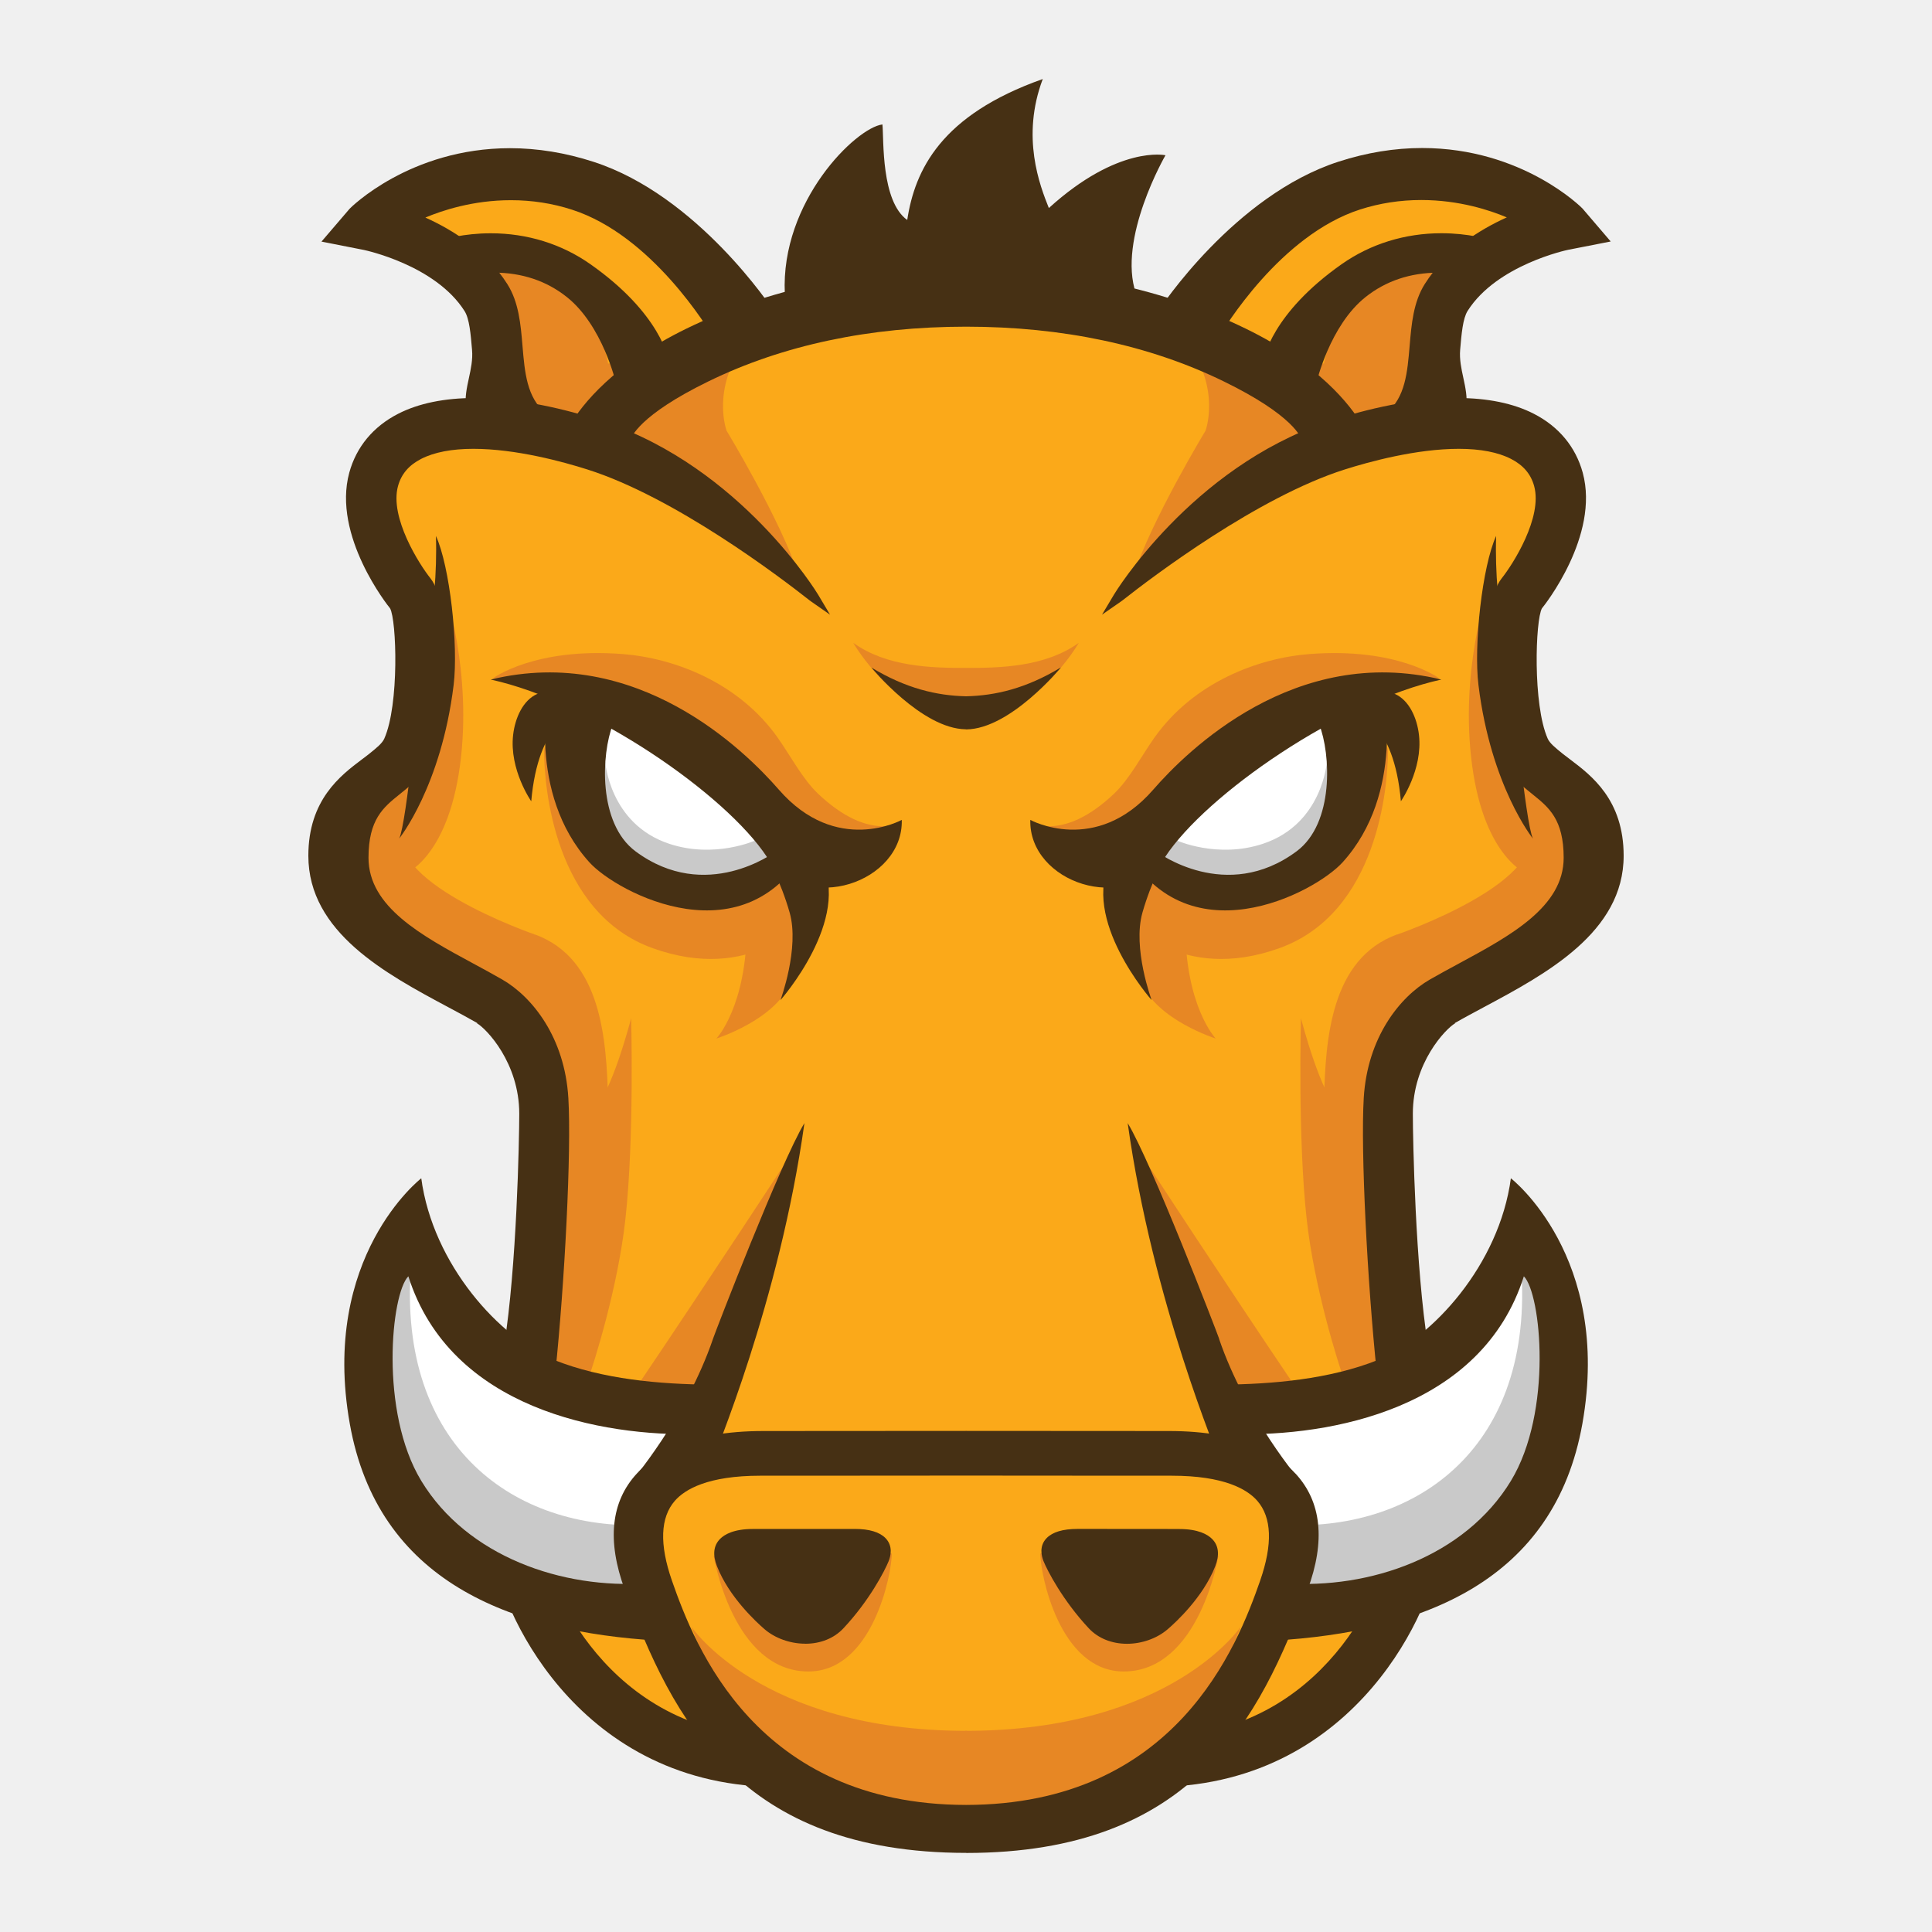
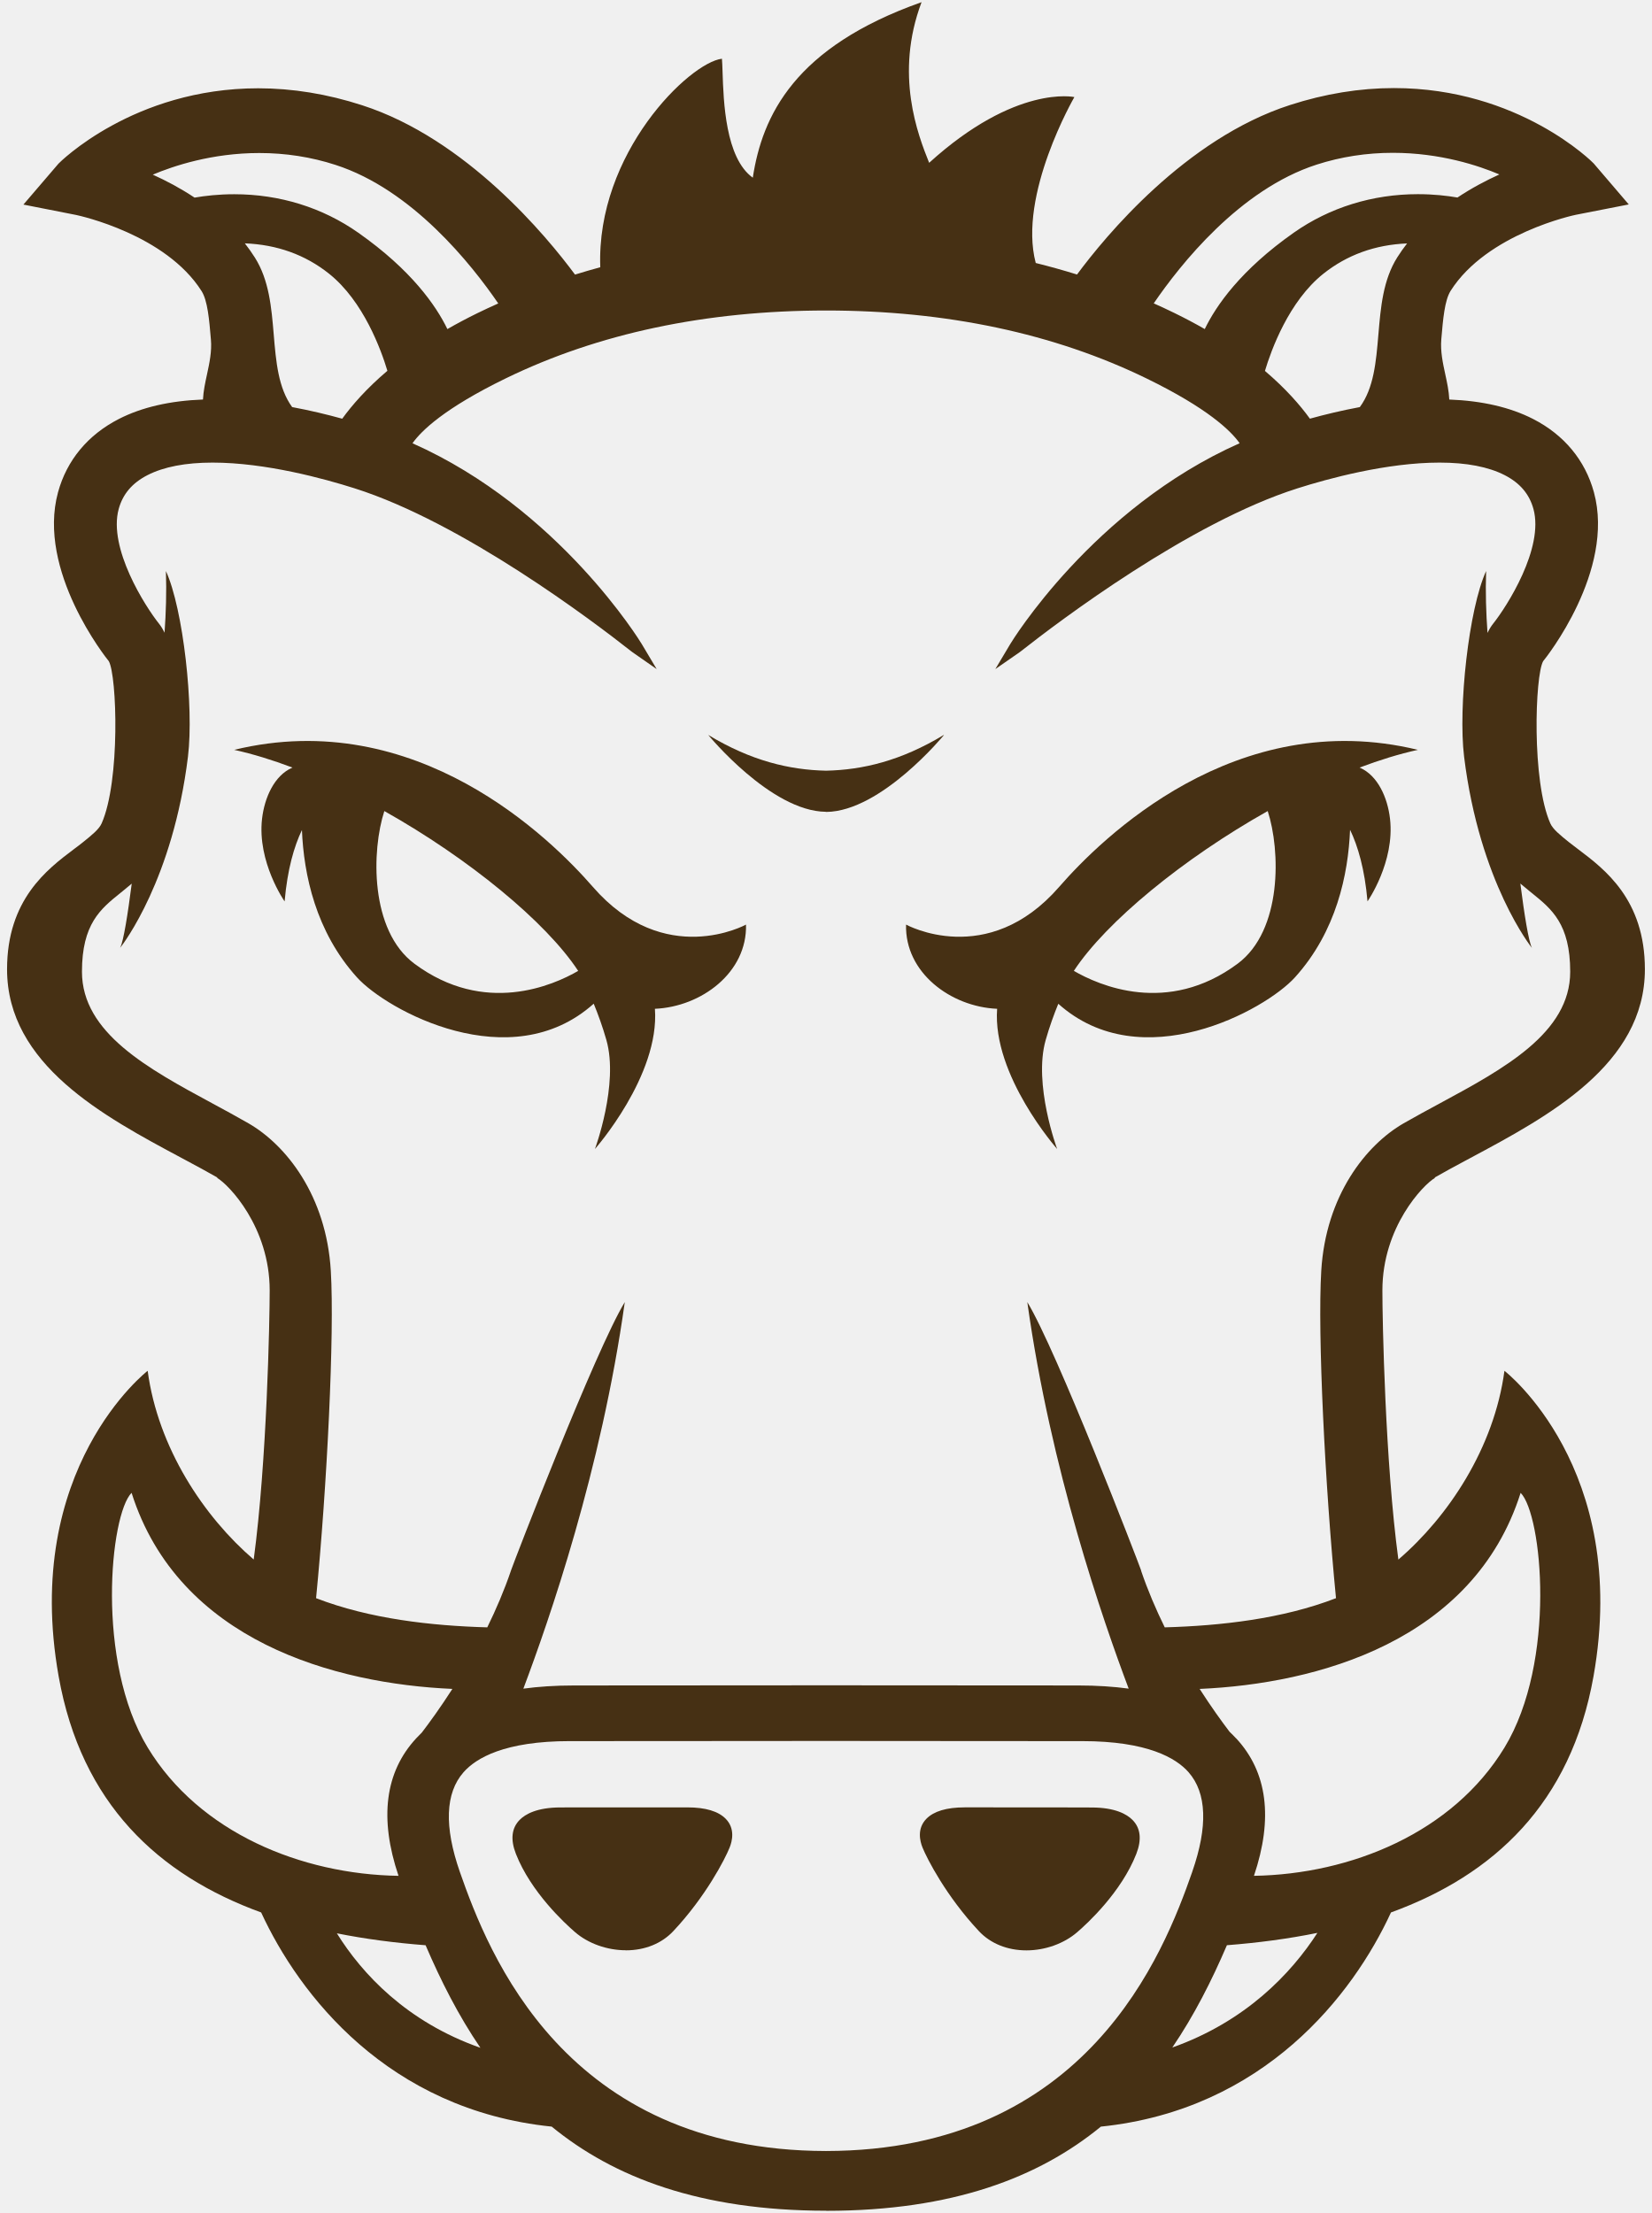
- <svg xmlns="http://www.w3.org/2000/svg" viewBox="0 0 300 300">
-   <path d="M61.045 79.22s4.718 18.193 5.39 24.259c.675 6.064-12.128 19.54-12.128 26.279 0 6.74 2.691 18.87 17.518 24.935 14.827 6.065 16.847 21.563 16.847 31 0 9.433-5.39 27.626-5.39 27.626s-3.368 45.148 14.825 53.234c18.192 8.086 14.151 8.086 18.192 8.086 4.037 0 33.688 12.136 51.21 7.416 17.523-4.711 22.234-10.105 22.234-10.105s17.523 1.348 22.908-14.151c5.394-15.492 8.757-47.84 6.735-62.665s-4.72-34.362 7.408-41.105c12.129-6.734 24.931-14.825 22.908-21.56S236.9 116.297 236.9 116.297s-2.697-16.84-.683-20.885c2.023-4.038 14.151-14.152 7.409-21.56-6.734-7.409-18.871-7.409-18.871-7.409l-15.491 1.34s-26.27-23.59-60.641-22.242c-34.346 1.348-55.914 22.234-55.914 22.234s-11.454-4.044-21.562 0c-10.114 4.045-12.128 0-10.106 11.454z" fill="#fba919" />
-   <g fill="#e78724">
-     <path d="M122.623 179.552s-13.345 20.404-23.133 34.884c-1.514 2.24 9.788 2.395 9.788 2.395l13.346-37.28zm6.353-42.303s-4.022 10.035-6.226 15.355c-2.392 5.783-11.511 8.66-11.511 8.66s4.728-4.958 4.728-17.519c0-5.262 6.802-7.359 6.802-7.359l6.208.872z" />
-     <path d="M124.909 142.92s-8.242 9.81-23.544 4.317c-15.306-5.493-16.874-25.117-16.874-30.611s29.04 5.494 32.964 7.849 11.378 11.772 7.454 18.445zM67.104 38.09s14.126-2.75 23.544 4.707c9.422 7.456 12.165 13.344 12.165 13.344L86.939 68.724s-7.67-3.557-10.026-13.761c-2.353-10.203-.783-14.911-9.81-16.873z" />
-     <path d="M120.79 114.585c-6.084-8.634-16.107-12.4-24.11-13.025-13.646-1.066-20.125 3.758-20.125 3.758s22.349.946 28.79 9.407c11.992 15.746 29.487 17.025 32.284 13.567-3.235.161-6.793-1.442-10.602-5.043-2.38-2.253-4.309-5.924-6.239-8.664zm-37.73 30.528s-24.795-8.525-20.084-17.156c4.71-8.635.962-13.34.962-13.34s-13.847 10.337-10.32 21.324c2.17 6.742 5.808 11.626 25.783 20.984 9.58 17.793 1.978 49.829 2.434 49.977.759.246 13.452-6.274 12.585-36.246-.263-9.209-.995-21.765-11.355-25.555zm32.495-91.666c-10.398 5.283-24.642 12.638-24.642 12.638l5.606 2.804c-.534.868-.793 1.385-.793 1.385l5.748 2.616s14.044 10.176 22.653 16.717c-2.87-8.835-11.298-22.717-11.298-22.717s-2.393-6.378 2.713-13.444zm34.54 215.317c-31.958 0-42.783-16.223-42.783-16.223l4.995 12.161c1.888 5.263 22.027 21.634 37.74 21.634" />
-     <path d="M110.815 241.575s2.94 17.97 14.713 17.97c10.004 0 12.952-15.179 12.952-18.316l-27.666.346zm-19.593-27.1c1.046-2.88 4.709-14.522 5.885-25.116 1.406-12.69.897-31.249.897-31.249s-3.141 12.166-5.896 14.132c-2.746 1.96-7.853 15.302-7.853 15.302s-2.738 19.862-4.037 26.538c3.602.722 6.628-1.4 10.986.393zm-28.43-78.732s6.668-2.356 8.634-16.874c1.96-14.521-2.357-27.079-2.357-27.079s.392 20.014-1.961 23.94c-2.357 3.922-4.317 5.1-7.065 10.204-2.749 5.103 1.176 8.239 2.749 9.81z" />
-   </g>
-   <path d="m70.755 41.524-1.361-.864c-4.015.137 1.362.864 1.362.864z" fill="#fdc168" />
-   <path d="M120.987 49.146s-6.278-1.046-9.419-5.754c-3.14-4.71-12.034-14.13-26.213-14.235-14.176-.107-28.204 3.768-28.204 3.768l12.244 7.73c1.296-.042 3.56-.025 7.305.098 15.366.51 17.732 15.705 17.732 15.705l54.162-7.457" fill="#fba919" />
-   <path d="M126.216 133.094s-7.326 7.326-18.576 4.97c-11.251-2.354-18.055-7.325-18.578-15.96-.523-8.634 2.357-12.034 2.357-12.034s12.564 3.93 18.583 9.16c6.019 5.238 10.467 13.608 16.223 13.871z" fill="#fff" />
-   <path d="M117.352 130.48s-6.353 2.902-13.455.537c-9.297-3.1-9.917-12.77-9.917-12.77s-5.702 16.737 10.287 19.959c12.825 2.583 20.41-4.848 20.41-4.848l-7.325-2.878z" fill="#c9c9c9" />
-   <g fill="#463014">
-     <path d="M121.866 45.596c-.684-14.354 11.083-25.787 15.16-26.272.225 2.432-.227 11.919 3.848 14.836 1.187-7.746 5.2-16.29 21.045-21.889-3.394 9-.453 16.54.947 20.034 10.82-9.82 18.11-8.198 18.11-8.198s-7.518 12.973-4.577 21.486c-21.721-1.704-54.427 2.307-54.533.003zM75.817 67.459c-5.182-4.3-1.32-8.29-1.729-13.175-.222-2.599-.427-5.052-1.285-6.406-4.77-7.53-16.018-9.815-16.133-9.839l-5.279-1.034 3.495-4.09c.452-.53 14.809-14.225 37.026-7.055 15.541 5.013 27.044 22.007 27.472 22.695l-7.787 3.663c-.09-.145-9.184-16.119-22.513-20.417-10.772-3.478-20.705-.17-24.964 1.998 4.522 1.806 10.434 5.094 14.003 10.72 1.686 2.655 1.965 6.002 2.237 9.24.361 4.288.698 8.336 3.856 10.957l-8.387 2.743zm-13.842 62.765s6.53-8.097 8.464-23.852c.76-6.206-.59-18.446-2.749-23.155.392 11.578-2.55 23.155-2.55 23.155s-1.982 21.497-3.158 23.852z" />
-     <path d="M96.41 59.281c-.004-.016-2.096-9.158-7.894-13.773-8.182-6.507-18.17-3.045-18.267-3.015l-1.447-4.481c.485-.156 11.906-3.754 22.423 3.642 10.582 7.439 11.857 14.181 11.964 14.926l-6.776 2.701zm-13.923 65.136s-3.426-4.904-2.81-10.297c.307-2.664 1.541-5.397 3.745-6.367 4.094-1.793 5.912 2.845 5.912 2.845s-5.764 1.422-6.842 13.822z" />
-     <path d="M120.099 131.893c.143.268.216.417.216.417s-10.685 8.019-21.634-.118c-5.863-4.358-5.308-15.138-3.513-19.71 4.67 1.061 8.63 2.969 11.941 5.197-4.183-3.733-7.846-6.48-7.836-6.545l-4.755-1.349-9.242-3.165c-.119.707-3.49 16.51 6.24 27.274 4.314 4.777 24.533 15.467 34.133-2.812l-5.55.83z" />
-     <path d="M119.095 133.07c6.016 9.155 21.194 3.923 20.933-5.757 0 0-10.142 5.598-19.101-4.708-5.232-6.01-21.996-22.604-44.727-17.086 15.698 3.453 36.48 17.793 42.895 27.562z" />
-     <path d="M74.077 158.905c1.447.836 6.55 6.121 6.553 14.027 0 3.964-.395 23.879-2.357 36.044 2.952 1.918 5.008 2.325 7.946 4.28 1.472-14.09 2.526-34.512 2.034-42.756-.559-9.398-5.591-15.705-10.253-18.394a187.257 187.257 0 0 0-4.523-2.498c-7.992-4.318-16.256-8.786-16.256-16.414 0-5.967 2.319-7.833 4.777-9.812l.264-.214c1.628-1.317 3.478-2.81 4.571-5.262 2.985-6.704 3.47-23.78 0-28.116-1.726-2.162-6.364-9.43-5.032-14.307.51-1.866 1.686-3.248 3.593-4.226 2.023-1.036 4.753-1.563 8.116-1.563 6.603 0 13.93 2.007 17.703 3.207 13.502 4.276 29.79 16.61 34.461 20.294l.23.172 2.985 2.08-1.866-3.132c-.115-.198-11.948-19.66-33.113-26.798-4.12-1.39-12.202-3.716-20.153-3.716-4.728 0-8.75.822-11.931 2.45-3.873 1.982-6.496 5.147-7.59 9.144-2.672 9.8 6.036 20.712 6.332 21.066 1.02 1.809 1.447 14.965-.897 20.236-.32.723-1.2 1.439-2.327 2.343-.345.28-.74.576-1.159.888-3.305 2.492-8.305 6.266-8.305 14.957 0 11.89 12.063 18.345 21.749 23.525 1.595.855 3.108 1.66 4.481 2.45z" />
-     <path d="M75.817 67.459c-5.182-4.3-1.32-8.29-1.729-13.175-.222-2.599-.427-5.052-1.285-6.406-4.77-7.53-16.018-9.815-16.133-9.839l-5.279-1.034 3.495-4.09c.452-.53 14.809-14.225 37.026-7.055 15.541 5.013 27.044 22.007 27.472 22.695l-7.787 3.663c-.09-.145-9.184-16.119-22.513-20.417-10.772-3.478-20.705-.17-24.964 1.998 4.522 1.806 10.434 5.094 14.003 10.72 1.686 2.655 1.965 6.002 2.237 9.24.361 4.288.698 8.336 3.856 10.957l-8.387 2.743z" />
-     <path d="m75.649 68.34-.335-.278c-3.843-3.182-3.161-6.331-2.501-9.365.3-1.398.617-2.854.488-4.342-.21-2.5-.41-4.86-1.164-6.052-4.539-7.17-15.516-9.464-15.623-9.489l-6.595-1.299 4.375-5.106c.082-.09 9.3-9.398 24.906-9.398 4.26 0 8.617.707 12.95 2.113 16.216 5.23 27.793 22.85 27.9 23.023l.469.748-9.218 4.342-.37-.584c-.987-1.686-9.727-16.1-22.094-20.088-3.034-.987-6.233-1.48-9.505-1.48-5.92 0-10.723 1.62-13.28 2.697 4.276 1.924 9.448 5.164 12.729 10.336 1.784 2.82 2.072 6.257 2.351 9.58.346 4.135.675 8.025 3.577 10.434l1.094.904-10.147 3.33z" />
-     <path d="M96.41 59.281c-.004-.016-2.096-9.158-7.894-13.773-8.182-6.507-18.17-3.045-18.267-3.015l-1.447-4.481c.485-.156 11.906-3.754 22.423 3.642 10.582 7.439 11.857 14.181 11.964 14.926l-6.776 2.701z" />
-     <path d="m95.842 60.35-.204-.9c-.021-.087-2.072-8.916-7.62-13.326-3.16-2.516-6.972-3.79-11.322-3.79-3.396 0-5.92.814-6.195.904l-.75.255-1.94-5.978.747-.238c.338-.107 3.364-1.053 7.656-1.053 5.657 0 11.002 1.661 15.466 4.802 10.854 7.63 12.178 14.678 12.293 15.459l.099.616-8.206 3.273zM76.696 40.762c4.648 0 8.905 1.43 12.301 4.131 4.926 3.923 7.242 10.846 7.943 13.33l5.337-2.128c-.483-1.885-2.61-7.54-11.512-13.798-4.257-2.993-9.156-4.509-14.562-4.509-2.967 0-5.27.472-6.41.76l.962 2.977a23.313 23.313 0 0 1 5.941-.763zm48.339 214.47c-2.32 0-4.686-.84-6.326-2.26-1.256-1.083-5.501-4.984-7.374-9.761-.699-1.787-.543-3.215.472-4.245.699-.704 2.15-1.547 5.094-1.547l2.095-.003c2.5-.003 6.701-.003 10.295-.003h3.445c2.245 0 3.848.485 4.769 1.43 1.184 1.218.806 2.772.477 3.586-.576 1.43-2.96 6.085-7.006 10.402-1.447 1.554-3.552 2.409-5.928 2.409zm2.43-121.628-8.371-.539s2.14 3.773 3.526 8.652c1.565 5.517-1.431 13.584-1.431 13.584s11.162-12.638 6.276-21.7zm-10.452 143.73c-29.797-2.29-40.28-30.446-40.28-36.31l7.781.003h-3.89 3.89c.04 2.54 7.958 26.625 33.096 28.557l-.596 7.762z" />
-   </g>
-   <path d="M108.644 226.897c-.465-2.691-.513-5.243.055-7.751-2.265-1.702-6.328-2.335-9.377-3.33-2.5-1.579-15.253 1.611-24.512-9.588-11.602-14.028-9.16-22.406-9.16-22.406-2.976 3.305-5.854 2.039-10.393 17.448s2.13 26.148 14.562 36.928c5.87 5.09 14.176 7.186 21.313 7.992-2.393-2.401 4.087-2.648 8.551-4.317-.361-3.61.239-7.104 2.928-9.925 1.62-1.702 3.708-2.713 5.87-3.527.124-.28.223-.535.338-.806a7.264 7.264 0 0 1-.19-.756z" fill="#fff" />
-   <path d="M99.632 241.805c-.257-.757-.452-1.53-.643-2.305-.206-.847-1.234-3.25.033-.507a10.17 10.17 0 0 1-.696-2.155c-20.129-.026-37.643-13.846-34.255-42.905-2.632-3.499-6.324 7.055-6.324 7.055S47.675 230.25 73.7 241.59c8.675 3.782 16.339 6.494 18.148 5.4 3.765.765 7.17-1.86 8.444-3.588-.238-.53-.452-1.06-.641-1.599z" fill="#c9c9c9" />
-   <path d="M108.283 222.68c.03-2.454.532-4.83 1.718-7.196.082-.164.179-.32.267-.478-7.745-.066-16.667-.809-24.264-3.848-8.346-3.341-18.79-14.768-20.59-28.194 0 0-15.721 12.135-11.1 38.108 4.333 24.39 24.741 32.342 48.02 33.687.016-.158-2.615-5.592-1.785-8.918-13.213.962-27.998-4.144-35.127-15.886-6.528-10.738-4.695-29.083-2.014-31.772 6.553 20.664 30.111 24.865 44.887 24.504z" fill="#463014" />
-   <path d="M110.717 207.887c-4.189 12.292-12.745 22.24-12.745 22.24s11.77-.543 12.419-2.624c.481-1.537 10.627-25.284 14.521-53.11-3.663 6.02-13.837 32.43-14.195 33.483z" fill="#463014" />
-   <g fill="#e78724">
-     <path d="M177.394 179.552s13.34 20.404 23.132 34.884c1.515 2.24-9.791 2.395-9.791 2.395zm-6.356-42.303s4.024 10.035 6.224 15.355c2.393 5.783 11.512 8.66 11.512 8.66s-4.728-4.958-4.728-17.519c0-5.262-6.802-7.359-6.802-7.359l-6.2.872z" />
-     <path d="M175.1 142.92s8.241 9.81 23.547 4.317 16.875-25.117 16.875-30.611-29.04 5.494-32.965 7.849c-3.926 2.355-11.38 11.772-7.457 18.445zm57.804-104.83s-14.126-2.75-23.546 4.707c-9.423 7.456-12.17 13.344-12.17 13.344l15.87 12.582s7.672-3.556 10.024-13.76c2.351-10.203.78-14.911 9.81-16.873z" />
-     <path d="M179.227 114.585c6.083-8.634 16.103-12.4 24.109-13.025 13.647-1.066 20.122 3.758 20.122 3.758s-22.349.946-28.791 9.407c-11.993 15.746-29.481 17.025-32.279 13.567 3.232.161 6.792-1.442 10.6-5.043 2.375-2.253 4.308-5.924 6.232-8.664zm37.727 30.528s24.795-8.525 20.086-17.157c-4.709-8.642-.964-13.345-.964-13.345s13.85 10.336 10.318 21.321c-2.169 6.743-5.806 11.627-25.782 20.984-9.587 17.794-1.981 49.83-2.433 49.977-.765.247-13.453-6.273-12.59-36.245.264-9.2.996-21.765 11.356-25.556zm-32.492-91.666a5329.28 5329.28 0 0 1 24.64 12.638l-5.6 2.804c.535.868.798 1.385.798 1.385l-5.747 2.616S184.509 83.066 175.9 89.607c2.87-8.835 11.29-22.717 11.29-22.717s2.392-6.378-2.714-13.444zm-34.54 215.317c31.953 0 42.778-16.223 42.778-16.223l-4.991 12.161c-1.888 5.263-22.028 21.634-37.739 21.634" />
-     <path d="M189.201 241.575s-2.943 17.97-14.713 17.97c-10.003 0-12.95-15.179-12.95-18.316zm19.592-27.1c-1.046-2.88-4.708-14.522-5.887-25.116-1.411-12.69-.894-31.249-.894-31.249s3.141 12.166 5.884 14.132c2.75 1.96 7.85 15.302 7.85 15.302s2.733 19.862 4.033 26.538c-3.599.722-6.627-1.4-10.985.393zm28.434-78.732s-6.673-2.356-8.634-16.874c-1.962-14.521 2.355-27.079 2.355-27.079s-.394 20.014 1.957 23.94c2.352 3.924 4.317 5.1 7.063 10.204 2.747 5.102-1.184 8.239-2.746 9.81z" />
-   </g>
-   <path d="m229.254 41.524 1.365-.864c4.015.137-1.365.864-1.365.864z" fill="#fdc168" />
-   <path d="M179.03 49.146s6.28-1.046 9.418-5.754c3.141-4.71 12.038-14.13 26.216-14.235 14.178-.107 28.204 3.768 28.204 3.768l-12.244 7.73c-1.296-.042-3.56-.025-7.308.098-15.364.51-17.73 15.705-17.73 15.705l-54.154-7.457" fill="#fba919" />
-   <path d="M173.8 133.094s7.327 7.326 18.575 4.97c11.252-2.354 18.055-7.325 18.578-15.96.522-8.634-2.354-12.034-2.354-12.034s-12.56 3.93-18.577 9.16-10.464 13.608-16.222 13.871z" fill="#fff" />
-   <path d="M182.664 130.48s6.356 2.902 13.456.537c9.3-3.1 9.918-12.77 9.918-12.77s5.7 16.737-10.29 19.959c-12.822 2.583-20.408-4.848-20.408-4.848l7.324-2.878z" fill="#c9c9c9" />
-   <g fill="#463014">
-     <path d="M224.197 67.459c5.182-4.3 1.322-8.29 1.731-13.175.22-2.599.425-5.052 1.283-6.406 4.77-7.53 16.02-9.815 16.135-9.839l5.28-1.034-3.495-4.09c-.453-.53-14.81-14.225-37.027-7.055-15.54 5.013-27.044 22.007-27.471 22.695l7.786 3.663c.09-.145 9.185-16.119 22.522-20.417 10.772-3.478 20.705-.17 24.956 1.998-4.523 1.806-10.435 5.094-14.003 10.72-1.686 2.655-1.966 6.002-2.237 9.24-.362 4.288-.707 8.336-3.865 10.957l8.38 2.743zm13.838 62.765s-6.526-8.097-8.46-23.852c-.76-6.206.587-18.446 2.746-23.155-.393 11.578 2.553 23.155 2.553 23.155s1.985 21.497 3.161 23.852z" />
-     <path d="M203.607 59.281c.004-.016 2.097-9.158 7.896-13.773 8.18-6.507 18.17-3.045 18.263-3.015l1.455-4.481c-.485-.156-11.901-3.754-22.426 3.642-10.59 7.439-11.857 14.181-11.972 14.926l6.775 2.701zm13.924 65.136s3.425-4.904 2.806-10.297c-.304-2.664-1.538-5.397-3.741-6.367-4.095-1.793-5.91 2.845-5.91 2.845s5.763 1.422 6.845 13.822z" />
-     <path d="M179.918 131.893c-.142.268-.216.417-.216.417s10.68 8.019 21.63-.118c5.866-4.358 5.313-15.138 3.512-19.71-4.666 1.061-8.626 2.969-11.94 5.197 4.186-3.733 7.848-6.48 7.835-6.545l4.759-1.349 9.234-3.165c.115.707 3.486 16.51-6.25 27.274-4.316 4.777-24.536 15.467-34.132-2.812l5.55.83z" />
-     <path d="M180.913 133.07c-6.016 9.155-21.19 3.923-20.927-5.757 0 0 10.139 5.598 19.098-4.708 5.231-6.01 21.997-22.604 44.729-17.086-15.697 3.453-36.482 17.793-42.9 27.562z" />
-     <path d="M225.94 158.905c-1.447.836-6.554 6.121-6.554 14.027-.003 3.964.393 23.879 2.357 36.044-2.952 1.918-5.008 2.325-7.946 4.28-1.472-14.09-2.53-34.512-2.035-42.756.562-9.398 5.592-15.705 10.257-18.394 1.461-.84 2.99-1.667 4.531-2.498 7.992-4.318 16.256-8.786 16.256-16.414 0-5.967-2.322-7.833-4.777-9.812l-.263-.214c-1.628-1.317-3.477-2.81-4.566-5.262-2.985-6.704-3.479-23.78-.009-28.116 1.727-2.162 6.365-9.43 5.033-14.307-.51-1.866-1.686-3.248-3.594-4.226-2.022-1.036-4.752-1.563-8.115-1.563-6.603 0-13.93 2.007-17.704 3.207-13.501 4.276-29.79 16.61-34.469 20.294-.131.098-.214.164-.23.172l-2.993 2.08 1.866-3.132c.116-.198 11.948-19.66 33.113-26.798 4.12-1.39 12.202-3.716 20.153-3.716 4.728 0 8.741.822 11.923 2.45 3.873 1.982 6.496 5.147 7.59 9.144 2.672 9.8-6.027 20.712-6.332 21.066-1.02 1.809-1.447 14.965.897 20.236.32.723 1.208 1.439 2.327 2.343.353.28.74.576 1.159.888 3.305 2.492 8.305 6.266 8.305 14.957 0 11.89-12.055 18.345-21.74 23.525-1.588.855-3.109 1.66-4.474 2.45z" />
-     <path d="M211.559 66.06c-1.918-3.249-6.822-9.52-18.125-15.032-12.613-6.147-27.212-9.267-43.396-9.275v-.003h-.058v.008c-16.182.008-30.785 3.133-43.399 9.275-11.297 5.518-16.198 11.783-18.122 15.031l-.822 1.094 9.677 2.153.31-.386.163-.357c.148-.642 1.447-4.095 12.238-9.357 11.536-5.626 24.989-8.478 39.987-8.486 14.998.006 28.45 2.859 39.986 8.486 10.788 5.262 12.095 8.715 12.243 9.355l.157.356.304.387 9.678-2.155-.822-1.088z" />
-     <path d="M224.197 67.459c5.182-4.3 1.322-8.29 1.731-13.175.22-2.599.425-5.052 1.283-6.406 4.77-7.53 16.02-9.815 16.135-9.839l5.28-1.034-3.495-4.09c-.453-.53-14.81-14.225-37.027-7.055-15.54 5.013-27.044 22.007-27.471 22.695l7.786 3.663c.09-.145 9.185-16.119 22.522-20.417 10.772-3.478 20.705-.17 24.956 1.998-4.523 1.806-10.435 5.094-14.003 10.72-1.686 2.655-1.966 6.002-2.237 9.24-.362 4.288-.707 8.336-3.865 10.957l8.38 2.743z" />
-     <path d="m214.223 65.017 1.09-.908c2.903-2.408 3.228-6.296 3.578-10.43.282-3.33.572-6.767 2.354-9.587 3.274-5.172 8.458-8.404 12.728-10.336-2.557-1.086-7.36-2.697-13.284-2.697-3.273 0-6.465.493-9.502 1.472-12.367 3.988-21.104 18.394-22.094 20.087l-.37.584-9.218-4.333.469-.748c.11-.173 11.676-17.794 27.895-23.024 4.342-1.406 8.7-2.113 12.959-2.113 15.615 0 24.832 9.308 24.906 9.399l4.375 5.114-6.595 1.291c-.107.017-11.084 2.319-15.623 9.489-.748 1.192-.946 3.552-1.16 6.052-.123 1.488.19 2.935.494 4.341.658 3.034 1.34 6.184-2.5 9.366l-.329.271-10.146-3.33z" />
-     <path d="M203.607 59.281c.004-.016 2.097-9.158 7.896-13.773 8.18-6.507 18.17-3.045 18.263-3.015l1.455-4.481c-.485-.156-11.901-3.754-22.426 3.642-10.59 7.439-11.857 14.181-11.972 14.926l6.775 2.701z" />
-     <path d="m195.968 57.08.09-.615c.116-.778 1.442-7.828 12.29-15.454 4.465-3.136 9.818-4.795 15.467-4.795 4.292 0 7.318.946 7.655 1.053l.749.246-1.94 5.978-.75-.247c-.279-.09-2.803-.904-6.19-.904-4.35 0-8.158 1.283-11.315 3.799-5.542 4.415-7.598 13.238-7.614 13.329l-.198.904-8.206-3.273zm33.294-15.557.966-2.975c-1.14-.29-3.447-.76-6.414-.76-5.405 0-10.305 1.518-14.562 4.51-8.903 6.257-11.03 11.912-11.513 13.797l5.342 2.127c.699-2.483 3.013-9.408 7.94-13.329 3.404-2.702 7.655-4.13 12.3-4.13 2.673 0 4.827.46 5.946.76zm-60.209 211.304c-4.043-4.323-6.435-8.975-7.013-10.404-.33-.814-.708-2.365.479-3.585.924-.943 2.526-1.427 4.766-1.427h3.453c3.594 0 7.795 0 10.295.008l2.097.008c2.943 0 4.399.847 5.09 1.546 1.02 1.028 1.175 2.459.476 4.251-1.874 4.777-6.117 8.683-7.375 9.76-1.645 1.423-4.005 2.262-6.323 2.262-2.377 0-4.482-.856-5.929-2.401zm3.5-119.227 8.367-.539s-2.138 3.773-3.523 8.652c-1.57 5.517 1.43 13.584 1.43 13.584s-11.166-12.639-6.281-21.7z" />
-   </g>
-   <path d="M150.004 103.715c-5.336 0-12.293-.146-17.512-3.898 0 0 6.834 11.982 17.503 11.982l.008-1.516.01 1.516c10.67 0 17.504-11.98 17.504-11.98-5.22 3.75-12.182 3.897-17.513 3.897z" fill="#e78724" />
-   <path d="M164.698 103.657c-5.353 3.24-10.132 4.362-14.691 4.462-4.56-.1-9.339-1.222-14.692-4.461 0 0 7.795 9.513 14.653 9.587v.009h.038c.012 0 .024.008.038.008 6.858-.074 14.661-9.58 14.661-9.58zm18.3 173.686-.598-7.758c25.137-1.932 33.055-26.019 33.096-28.554h7.787c.008 5.863-10.484 34.022-40.274 36.311z" fill="#463014" />
-   <path d="M191.372 226.897c.467-2.691.512-5.243-.055-7.751 2.268-1.702 6.328-2.335 9.377-3.33 2.493-1.579 15.255 1.611 24.512-9.588 11.596-14.028 9.151-22.406 9.151-22.406 2.977 3.305 5.856 2.039 10.392 17.448 4.539 15.41-2.134 26.148-14.564 36.928-5.87 5.09-14.174 7.186-21.314 7.992 2.392-2.401-4.079-2.648-8.544-4.317.362-3.61-.238-7.104-2.927-9.925-1.612-1.702-3.7-2.713-5.863-3.527-.123-.28-.222-.535-.337-.806.074-.247.14-.493.19-.756z" fill="#fff" />
-   <path d="M200.376 241.805c.261-.757.452-1.53.644-2.305.21-.847 1.238-3.25-.03-.507a10.17 10.17 0 0 0 .695-2.155c20.13-.026 37.643-13.846 34.257-42.905 2.635-3.499 6.328 7.055 6.328 7.055s10.078 29.262-15.95 40.603c-8.672 3.782-16.335 6.494-18.144 5.4-3.77.765-7.17-1.86-8.442-3.588.238-.53.46-1.06.65-1.599z" fill="#c9c9c9" />
-   <g fill="#463014">
-     <path d="M191.734 222.68c-.028-2.454-.532-4.83-1.715-7.196-.083-.164-.18-.32-.268-.478 7.746-.066 16.668-.809 24.265-3.848 8.35-3.341 18.795-14.768 20.59-28.194 0 0 15.726 12.135 11.105 38.108-4.341 24.39-24.747 32.342-48.023 33.687-.013-.158 2.619-5.592 1.787-8.918 13.213.962 27.998-4.144 35.135-15.886 6.529-10.738 4.695-29.083 2.014-31.772-6.545 20.664-30.11 24.865-44.887 24.504z" />
-     <path d="M201.132 228.797c-2.78-3.006-7.893-6.59-19.682-6.59l-31.394-.019h-.074c-9.045.007-31.402.02-31.402.02-11.783 0-16.898 3.584-19.677 6.589-4.054 4.374-4.687 10.461-1.883 18.069 7.45 20.249 17.925 40.821 52.97 40.85v.003h.041c.017 0 .025.008.041.008 35.045-.024 45.52-20.597 52.97-40.85 2.804-7.606 2.171-13.69-1.883-18.065zm-5.456 16.649c-3.55 10.168-13.09 34.78-45.669 34.823-32.58-.043-42.117-24.654-45.668-34.823-1.963-5.64-1.814-9.816.46-12.41 1.555-1.772 5.123-3.889 13.255-3.889l8.497-.002c6.268-.006 14.138-.013 23.459-.017 9.316.004 17.19.01 23.457.017l8.493.003c8.135 0 11.703 2.113 13.257 3.88 2.272 2.591 2.423 6.768.459 12.409z" />
-     <path d="M189.292 207.887c4.188 12.292 12.743 22.24 12.743 22.24s-11.766-.543-12.416-2.624c-.477-1.537-10.624-25.284-14.513-53.11 3.667 6.02 13.839 32.43 14.2 33.483z" />
-   </g>
+ <svg xmlns="http://www.w3.org/2000/svg" width="206" height="276" viewBox="0 0 206 276" fill="none">
+   <path d="M14.993 118.201L14.982 118.224H14.975L14.993 118.201Z" fill="#463014" />
+   <path d="M32.677 102.12C32.061 107.513 35.487 112.417 35.487 112.417L35.492 112.42C35.84 108.416 36.677 105.556 37.651 103.52C37.88 109.059 39.356 116.185 44.516 121.894C48.223 125.998 63.671 134.468 74.037 125.177C74.575 126.486 75.142 128.036 75.62 129.717C77.185 135.234 74.189 143.301 74.189 143.301C74.189 143.301 82.286 134.133 81.669 125.816C87.48 125.559 93.189 121.282 93.028 115.313C93.028 115.313 82.886 120.911 73.927 110.605C68.695 104.595 51.931 88.001 29.2 93.519C31.534 94.032 33.98 94.786 36.475 95.73L36.422 95.753C34.218 96.723 32.984 99.456 32.677 102.12ZM47.928 101.153C58.433 107.059 68.079 114.965 72.095 121.081V121.07L72.105 121.085C69.01 122.881 60.43 126.694 51.681 120.192C46.088 116.035 46.336 106.034 47.928 101.153Z" fill="#463014" />
+   <path d="M173.337 102.12C173.956 107.513 170.531 112.417 170.531 112.417V112.42C170.18 108.395 169.335 105.526 168.355 103.488C168.128 109.032 166.655 116.174 161.482 121.894C157.775 125.997 142.336 134.462 131.972 125.188C131.437 126.494 130.872 128.038 130.397 129.713C128.827 135.23 131.827 143.297 131.827 143.297C131.827 143.297 123.73 134.132 124.343 125.816C118.532 125.56 112.824 121.282 112.986 115.313C112.986 115.313 123.125 120.911 132.084 110.605C137.315 104.595 154.081 88.001 176.813 93.519C174.48 94.032 172.035 94.786 169.541 95.729C169.559 95.737 169.578 95.745 169.596 95.753C171.799 96.723 173.033 99.456 173.337 102.12ZM133.913 121.073L133.908 121.083C136.998 122.877 145.579 126.696 154.332 120.192C159.928 116.035 159.682 106.034 158.085 101.153C147.579 107.058 137.931 114.965 133.913 121.081V121.073Z" fill="#463014" />
+   <path d="M117.698 91.657C112.345 94.897 107.566 96.019 103.007 96.119C98.447 96.019 93.668 94.897 88.315 91.658C88.315 91.658 96.11 101.171 102.968 101.245V101.254H103.006C103.008 101.254 103.009 101.254 103.011 101.254L103.017 101.256L103.024 101.258C103.03 101.26 103.037 101.262 103.044 101.262C109.902 101.188 117.705 91.682 117.705 91.682L117.698 91.657Z" fill="#463014" />
+   <path d="M78.035 243.232C75.715 243.232 73.349 242.392 71.709 240.972C70.453 239.889 66.208 235.988 64.335 231.211C63.636 229.424 63.792 227.996 64.807 226.966C65.506 226.262 66.957 225.419 69.901 225.419L71.996 225.416C74.496 225.413 78.697 225.413 82.291 225.413H85.736C87.981 225.413 89.584 225.898 90.505 226.843C91.689 228.061 91.311 229.615 90.982 230.429C90.406 231.859 88.022 236.514 83.976 240.831C82.529 242.385 80.424 243.24 78.048 243.24L78.035 243.232Z" fill="#463014" />
+   <path d="M115.04 230.423C115.618 231.852 118.01 236.504 122.053 240.827L122.069 240.845C123.516 242.39 125.621 243.246 127.998 243.246C130.316 243.246 132.676 242.407 134.321 240.984C135.579 239.907 139.822 236.001 141.696 231.224C142.395 229.432 142.24 228.001 141.22 226.973C140.529 226.274 139.073 225.427 136.13 225.427L134.033 225.419C131.533 225.411 127.332 225.411 123.738 225.411H120.285C118.045 225.411 116.443 225.895 115.519 226.838C114.332 228.058 114.71 229.609 115.04 230.423Z" fill="#463014" />
+   <path d="M74.855 33.329C74.328 19.1 85.974 7.806 90.026 7.324C90.062 7.715 90.081 8.287 90.104 8.985C90.223 12.634 90.453 19.712 93.874 22.16C95.061 14.414 99.074 5.87 114.919 0.271C111.525 9.271 114.466 16.811 115.866 20.305C126.686 10.485 133.976 12.107 133.976 12.107C133.976 12.107 126.911 24.299 129.158 32.8C130.901 33.233 132.617 33.712 134.305 34.237C137.792 29.523 147.826 17.303 160.869 13.097C165.211 11.691 169.569 10.984 173.828 10.984C189.443 10.984 198.66 20.292 198.734 20.383L203.109 25.497L196.514 26.788C196.407 26.805 185.43 29.107 180.891 36.277C180.148 37.462 179.947 39.8 179.735 42.283L179.731 42.329C179.608 43.816 179.921 45.263 180.225 46.669L180.225 46.67C180.451 47.71 180.679 48.764 180.727 49.829C184.819 49.984 188.329 50.795 191.174 52.251C195.047 54.233 197.67 57.398 198.764 61.395C201.436 71.195 192.737 82.107 192.432 82.461C191.412 84.27 190.985 97.426 193.329 102.697C193.648 103.418 194.532 104.132 195.646 105.032L195.656 105.04C196.009 105.32 196.396 105.616 196.815 105.928C200.12 108.42 205.12 112.194 205.12 120.885C205.12 132.775 193.065 139.23 183.38 144.41C183.111 144.555 182.844 144.698 182.579 144.84C181.281 145.537 180.04 146.204 178.906 146.86L178.94 146.905C177.493 147.741 172.386 153.026 172.386 160.932C172.383 164.638 172.729 182.283 174.379 194.505C180.593 189.177 186.32 180.583 187.606 170.964C187.606 170.964 203.332 183.099 198.711 209.072C195.886 224.946 186.255 233.857 173.457 238.516C168.729 248.777 157.663 263.121 137.28 265.228C129.508 271.594 118.748 275.716 103.072 275.727C103.056 275.727 103.048 275.719 103.031 275.719H102.99V275.716C87.324 275.703 76.567 271.585 68.796 265.225C48.379 263.138 37.302 248.786 32.566 238.517C19.766 233.859 10.134 224.948 7.314 209.072C2.693 183.099 18.414 170.964 18.414 170.964C19.703 180.58 25.427 189.171 31.638 194.5C33.285 182.277 33.63 164.637 33.63 160.932C33.627 153.026 28.524 147.741 27.077 146.905L27.11 146.86C25.863 146.143 24.5 145.413 23.066 144.644L22.629 144.41C12.943 139.23 0.88 132.775 0.88 120.885C0.88 112.194 5.88 108.42 9.185 105.928C9.604 105.616 9.999 105.32 10.344 105.04C11.471 104.136 12.351 103.42 12.671 102.697C15.015 97.426 14.588 84.27 13.568 82.461C13.272 82.107 4.564 71.195 7.236 61.395C8.33 57.398 10.953 54.233 14.826 52.251C17.678 50.792 21.205 49.98 25.311 49.827C25.362 48.773 25.589 47.728 25.813 46.697L25.822 46.655C26.119 45.27 26.429 43.828 26.301 42.355C26.091 39.855 25.891 37.495 25.137 36.303C20.671 29.248 9.972 26.914 9.527 26.817L9.514 26.814L2.919 25.515L7.294 20.409C7.376 20.319 16.594 11.011 32.2 11.011C36.46 11.011 40.817 11.718 45.15 13.124C58.175 17.325 68.207 29.519 71.706 34.245C72.745 33.922 73.795 33.617 74.855 33.329ZM164.28 241.065C160.654 241.804 156.872 242.301 152.997 242.603C151.092 247.047 148.901 251.375 146.189 255.359C155.326 252.119 161.014 246.133 164.28 241.065ZM187.61 217.955C194.139 207.217 192.305 188.872 189.624 186.183C183.759 204.701 164.225 209.998 149.597 210.639C151.023 212.86 152.341 214.684 153.323 215.976C153.613 216.252 153.882 216.527 154.132 216.797L154.159 216.812C158.047 221.008 158.788 226.775 156.37 233.949C168.494 233.746 181.168 228.554 187.61 217.955ZM145.245 202.96C152.225 202.761 159.904 201.911 166.601 199.321C165.233 185.356 164.289 166.374 164.762 158.5C165.324 149.102 170.354 142.795 175.019 140.106C176.48 139.266 178.009 138.439 179.55 137.608C187.542 133.29 195.806 128.822 195.806 121.194C195.806 115.233 193.488 113.365 191.036 111.388L191.029 111.382L190.766 111.168L190.757 111.161C190.376 110.852 189.982 110.534 189.589 110.195C190.089 114.082 190.614 117.381 191.035 118.224C191.035 118.224 184.509 110.127 182.575 94.372C181.815 88.166 183.162 75.926 185.321 71.217C185.232 73.834 185.314 76.451 185.494 78.935C185.705 78.491 185.938 78.107 186.191 77.79C187.918 75.628 192.556 68.36 191.224 63.483C190.714 61.617 189.538 60.235 187.63 59.257C185.608 58.221 182.878 57.694 179.515 57.694C172.912 57.694 165.585 59.701 161.811 60.901C148.31 65.177 132.021 77.511 127.342 81.195C127.29 81.234 127.246 81.268 127.21 81.295L127.209 81.296C127.155 81.337 127.122 81.362 127.112 81.367L124.119 83.447L125.985 80.315C126.092 80.132 136.257 63.411 154.584 55.278C153.48 53.715 150.582 50.91 142.998 47.211C131.462 41.584 118.01 38.731 103.012 38.725C88.014 38.733 74.561 41.585 63.025 47.211C55.43 50.915 52.537 53.722 51.438 55.284C69.756 63.42 79.916 80.132 80.023 80.315L81.889 83.447L78.904 81.367L78.674 81.195C74.003 77.511 57.715 65.177 44.213 60.901C40.44 59.701 33.113 57.694 26.51 57.694C23.147 57.694 20.417 58.221 18.394 59.257C16.487 60.235 15.311 61.617 14.801 63.483C13.469 68.36 18.107 75.628 19.833 77.79C20.082 78.101 20.31 78.477 20.519 78.911C20.697 76.434 20.778 73.826 20.69 71.217C22.849 75.926 24.199 88.166 23.439 94.372C21.564 109.643 15.372 117.719 14.993 118.201C15.412 117.323 15.931 114.054 16.426 110.207C16.038 110.54 15.65 110.854 15.274 111.158L15.273 111.159L14.998 111.382L14.997 111.383C12.539 113.362 10.221 115.228 10.221 121.194C10.221 128.822 18.485 133.29 26.477 137.608C27.996 138.42 29.504 139.253 31 140.106C35.662 142.795 40.694 149.102 41.253 158.5C41.723 166.374 40.783 185.355 39.415 199.32C46.109 201.909 53.786 202.76 60.763 202.96C61.855 200.739 62.874 198.36 63.717 195.887V195.876C64.075 194.823 74.249 168.413 77.912 162.393C74.976 183.374 68.486 202.036 65.264 210.606C67.124 210.352 69.218 210.208 71.58 210.208C71.58 210.208 93.937 210.195 102.982 210.188L134.45 210.207C136.804 210.207 138.891 210.35 140.747 210.602C137.526 202.03 131.038 183.371 128.106 162.393C131.773 168.413 141.945 194.823 142.306 195.876L142.292 195.887C143.135 198.36 144.154 200.739 145.245 202.96ZM56.412 210.637C41.788 209.992 22.277 204.691 16.408 186.183C13.727 188.872 11.894 207.217 18.422 217.955C24.864 228.566 37.559 233.758 49.696 233.95C47.273 226.768 48.013 220.994 51.903 216.797C52.123 216.559 52.358 216.318 52.609 216.074C53.598 214.778 54.948 212.917 56.412 210.637ZM42.009 241.119C45.141 246.162 50.713 252.167 59.909 255.397C57.183 251.404 54.984 247.064 53.072 242.606C49.275 242.313 45.568 241.832 42.009 241.119ZM175.465 30.36C171.477 30.521 167.968 31.795 165.024 34.141C160.713 37.575 158.512 43.676 157.739 46.261C160.339 48.471 162.133 50.539 163.346 52.216C165.194 51.705 167.31 51.192 169.574 50.77C171.323 48.387 171.599 45.128 171.889 41.698L171.891 41.679L171.892 41.672C172.173 38.344 172.464 34.91 174.245 32.092C174.627 31.488 175.035 30.911 175.465 30.36ZM181.747 24.634C183.517 23.454 185.314 22.507 186.973 21.756C184.416 20.67 179.613 19.059 173.689 19.059C170.416 19.059 167.224 19.552 164.187 20.531C154.585 23.627 147.172 33.003 143.873 37.834C144.736 38.218 145.589 38.616 146.434 39.028C147.791 39.69 149.056 40.363 150.235 41.04C151.65 38.109 154.724 33.668 161.348 29.011C165.813 25.875 171.166 24.216 176.815 24.216C178.765 24.216 180.453 24.411 181.747 24.634ZM62.133 37.844C58.825 33.006 51.42 23.655 41.837 20.565C38.803 19.578 35.604 19.085 32.332 19.085C26.412 19.085 21.609 20.705 19.052 21.782C20.708 22.527 22.499 23.47 24.262 24.646C25.558 24.421 27.254 24.224 29.214 24.224C34.871 24.224 40.216 25.885 44.68 29.026C51.296 33.677 54.371 38.111 55.79 41.042C56.966 40.366 58.227 39.694 59.581 39.033C60.423 38.623 61.273 38.227 62.133 37.844ZM48.308 46.245C47.535 43.664 45.335 37.556 41.018 34.124C38.062 31.77 34.536 30.504 30.532 30.35C30.972 30.913 31.39 31.502 31.781 32.118C33.564 34.937 33.853 38.373 34.132 41.694L34.132 41.698C34.419 45.125 34.694 48.383 36.431 50.77C38.702 51.192 40.824 51.708 42.675 52.22C43.894 50.538 45.695 48.463 48.308 46.245ZM148.676 233.446V233.437C150.64 227.796 150.489 223.619 148.217 221.028C146.663 219.261 143.095 217.148 134.96 217.148L126.467 217.145C120.2 217.138 112.326 217.132 103.01 217.128C93.689 217.132 85.819 217.139 79.551 217.145L71.054 217.147C62.922 217.147 59.354 219.264 57.799 221.036C55.525 223.63 55.376 227.806 57.339 233.446C60.89 243.615 70.427 268.226 103.007 268.269C135.586 268.226 145.126 243.614 148.676 233.446Z" fill="#463014" />
</svg>
